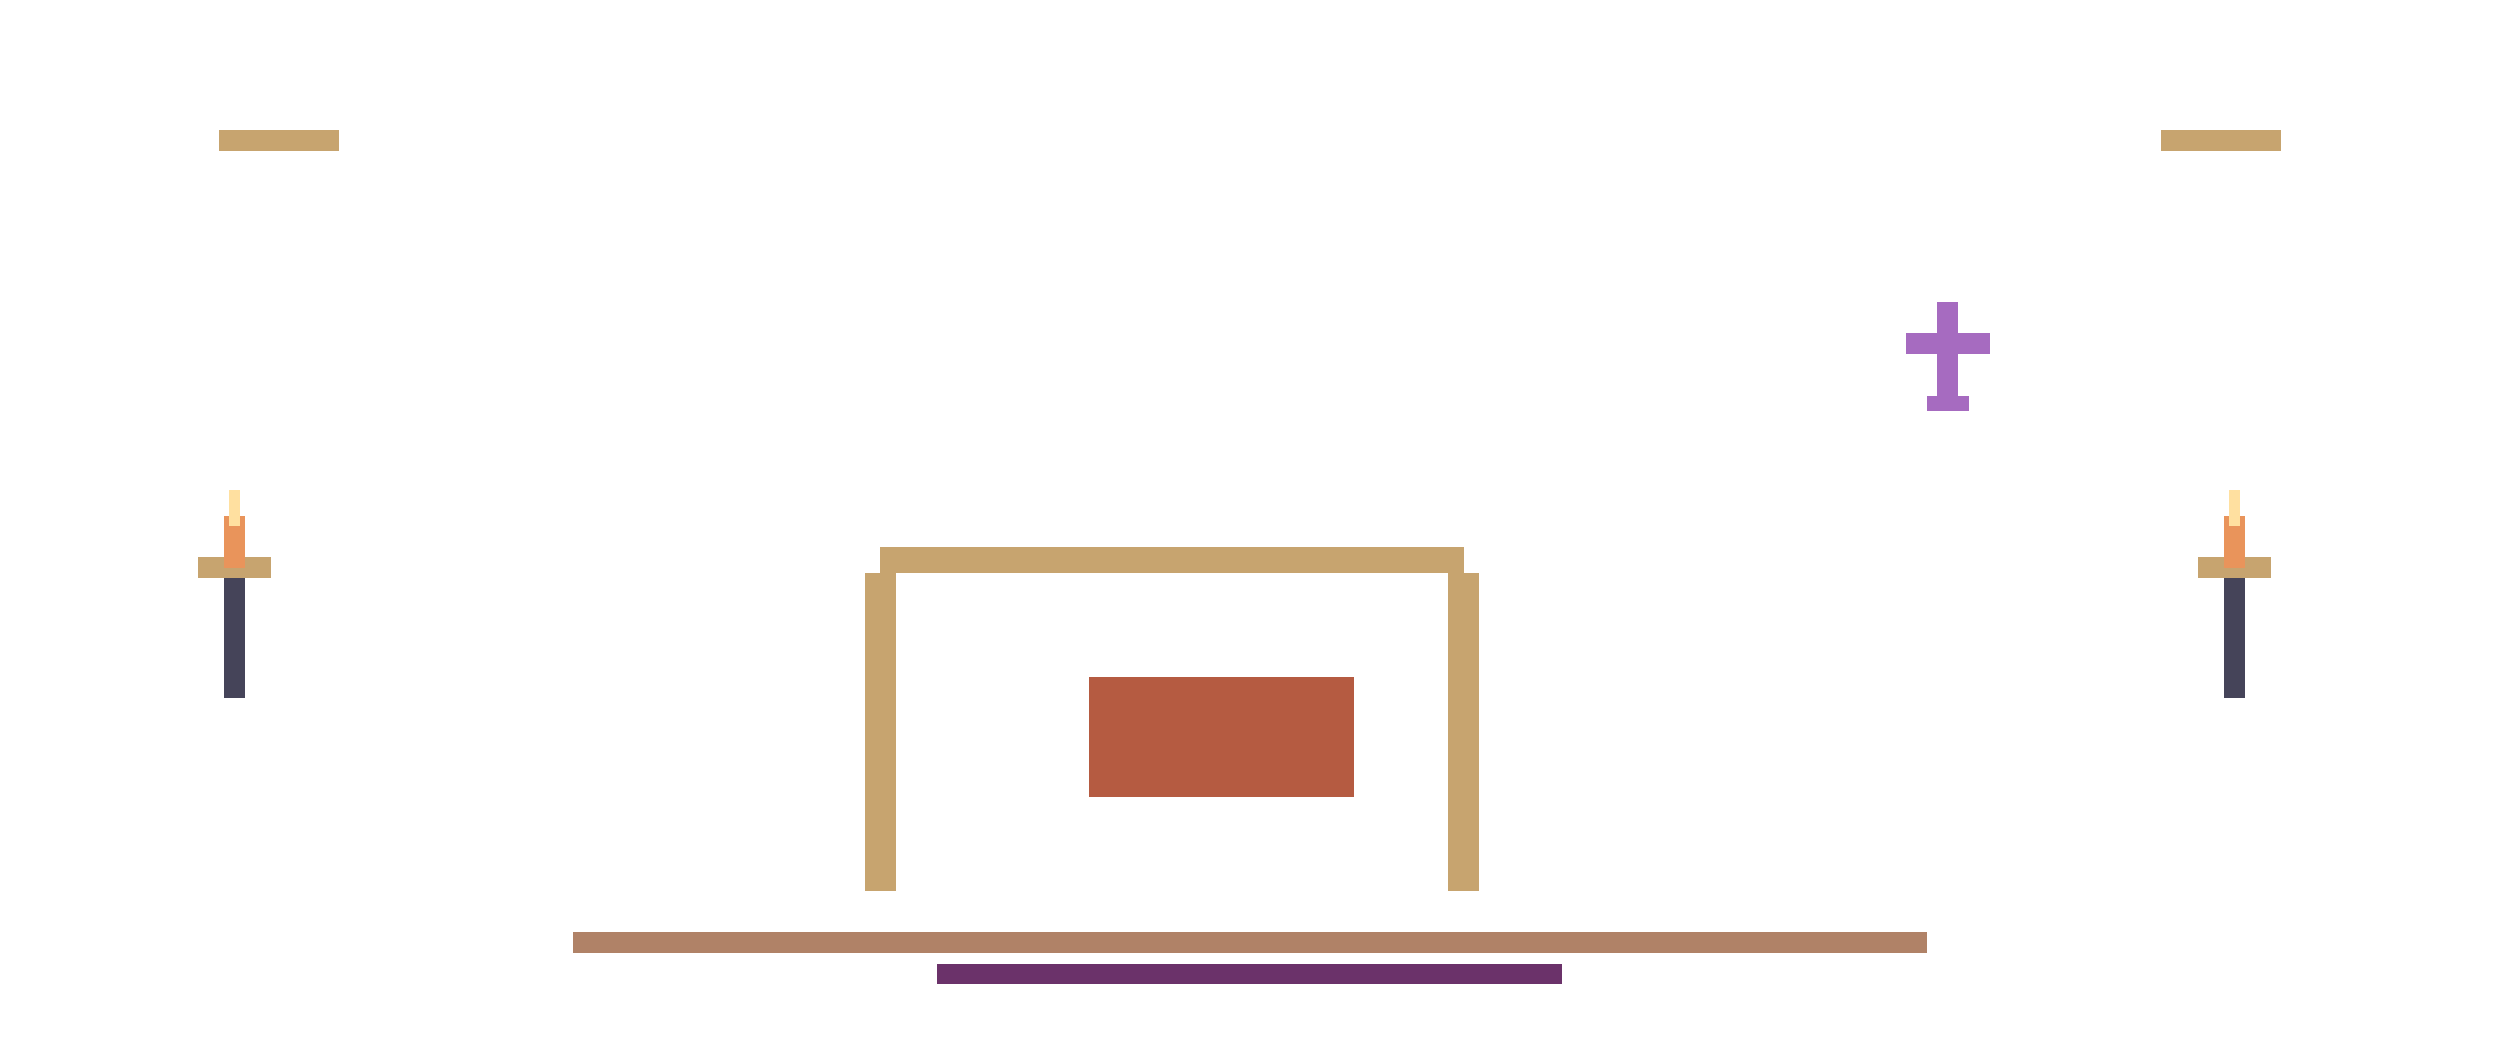
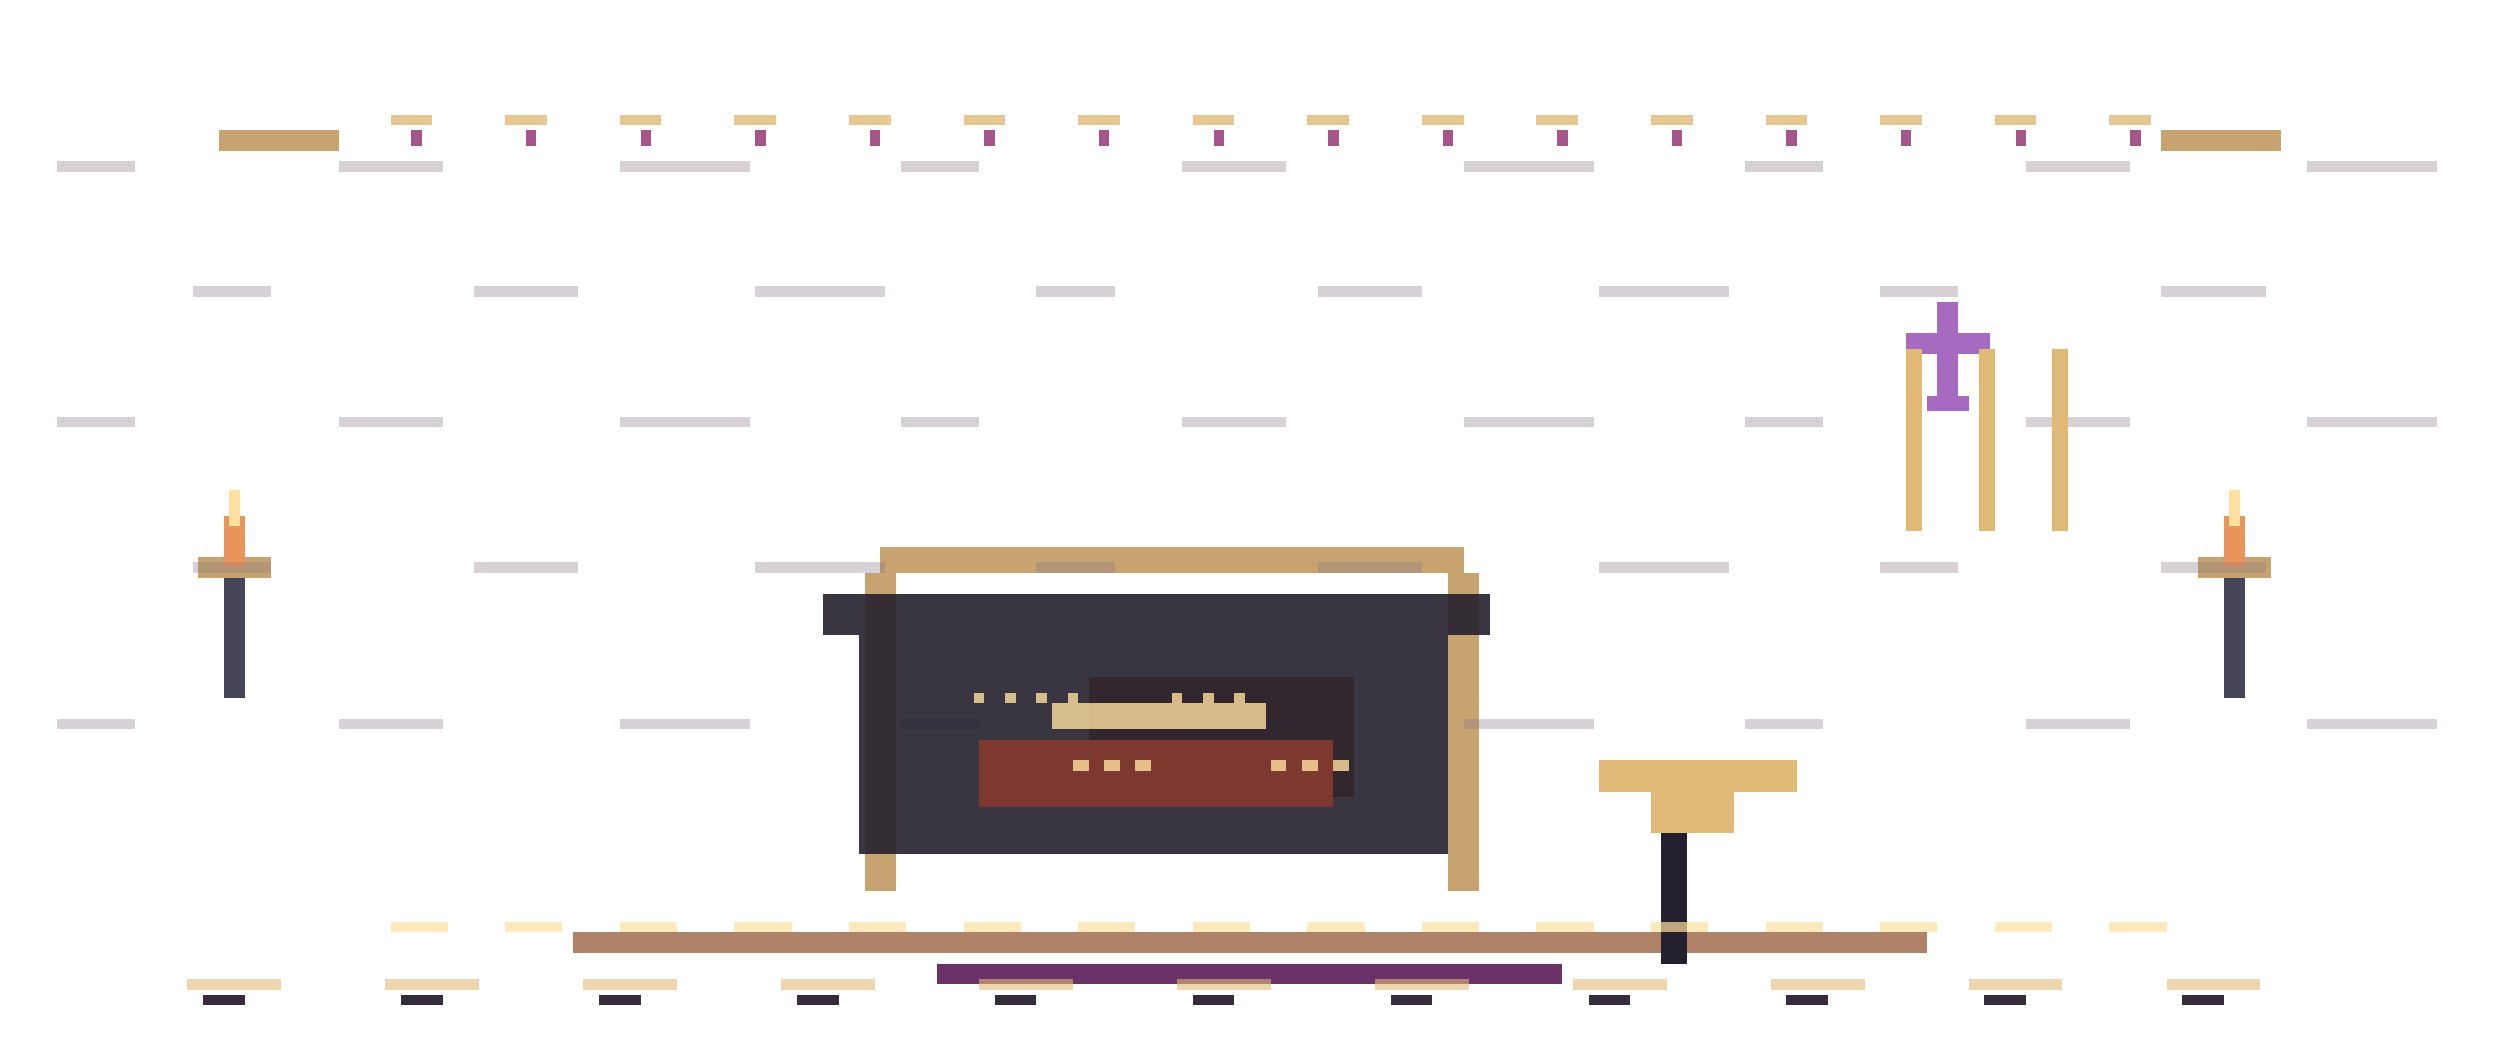
<svg xmlns="http://www.w3.org/2000/svg" viewBox="0 0 480 200" shape-rendering="crispEdges">
  <path d="M42 25h23v4H42zM415 25h23v4h-23z" fill="#c7a46f" />
  <rect x="110" y="179" width="260" height="4" fill="#b08267" />
  <rect x="180" y="185" width="120" height="4" fill="#6b326a" />
  <path d="M169 105h112v5H169zM166 110h6v61h-6zM278 110h6v61h-6z" fill="#c7a46f" />
  <rect x="209" y="130" width="51" height="23" fill="#b55b41" />
  <rect x="372" y="58" width="4" height="18" fill="#a66bc0" />
  <rect x="366" y="64" width="16" height="4" fill="#a66bc0" />
  <rect x="370" y="76" width="8" height="3" fill="#a66bc0" />
  <rect x="43" y="107" width="4" height="27" fill="#454459" />
  <rect x="38" y="107" width="14" height="4" fill="#c7a46f" />
  <rect x="43" y="99" width="4" height="10" fill="#e9945b" />
  <rect x="44" y="94" width="2" height="7" fill="#ffe0a0" />
  <rect x="427" y="107" width="4" height="27" fill="#454459" />
  <rect x="422" y="107" width="14" height="4" fill="#c7a46f" />
  <rect x="427" y="99" width="4" height="10" fill="#e9945b" />
  <rect x="428" y="94" width="2" height="7" fill="#ffe0a0" />
+   <rect x="11" y="31" width="15" height="2" fill="#8b7583" opacity=".34" />
+   <rect x="65" y="31" width="20" height="2" fill="#8b7583" opacity=".34" />
+   <rect x="119" y="31" width="25" height="2" fill="#8b7583" opacity=".34" />
+   <rect x="173" y="31" width="15" height="2" fill="#8b7583" opacity=".34" />
+   <rect x="227" y="31" width="20" height="2" fill="#8b7583" opacity=".34" />
+   <rect x="281" y="31" width="25" height="2" fill="#8b7583" opacity=".34" />
+   <rect x="335" y="31" width="15" height="2" fill="#8b7583" opacity=".34" />
+   <rect x="389" y="31" width="20" height="2" fill="#8b7583" opacity=".34" />
+   <rect x="443" y="31" width="25" height="2" fill="#8b7583" opacity=".34" />
+   <rect x="37" y="55" width="15" height="2" fill="#8b7583" opacity=".34" />
+   <rect x="91" y="55" width="20" height="2" fill="#8b7583" opacity=".34" />
+   <rect x="145" y="55" width="25" height="2" fill="#8b7583" opacity=".34" />
+   <rect x="199" y="55" width="15" height="2" fill="#8b7583" opacity=".34" />
+   <rect x="253" y="55" width="20" height="2" fill="#8b7583" opacity=".34" />
+   <rect x="307" y="55" width="25" height="2" fill="#8b7583" opacity=".34" />
+   <rect x="361" y="55" width="15" height="2" fill="#8b7583" opacity=".34" />
+   <rect x="415" y="55" width="20" height="2" fill="#8b7583" opacity=".34" />
+   <rect x="11" y="80" width="15" height="2" fill="#8b7583" opacity=".34" />
+   <rect x="65" y="80" width="20" height="2" fill="#8b7583" opacity=".34" />
+   <rect x="119" y="80" width="25" height="2" fill="#8b7583" opacity=".34" />
+   <rect x="173" y="80" width="15" height="2" fill="#8b7583" opacity=".34" />
+   <rect x="227" y="80" width="20" height="2" fill="#8b7583" opacity=".34" />
+   <rect x="281" y="80" width="25" height="2" fill="#8b7583" opacity=".34" />
+   <rect x="335" y="80" width="15" height="2" fill="#8b7583" opacity=".34" />
+   <rect x="389" y="80" width="20" height="2" fill="#8b7583" opacity=".34" />
+   <rect x="443" y="80" width="25" height="2" fill="#8b7583" opacity=".34" />
+   <rect x="37" y="108" width="15" height="2" fill="#8b7583" opacity=".34" />
+   <rect x="91" y="108" width="20" height="2" fill="#8b7583" opacity=".34" />
+   <rect x="145" y="108" width="25" height="2" fill="#8b7583" opacity=".34" />
+   <rect x="199" y="108" width="15" height="2" fill="#8b7583" opacity=".34" />
+   <rect x="253" y="108" width="20" height="2" fill="#8b7583" opacity=".34" />
+   <rect x="307" y="108" width="25" height="2" fill="#8b7583" opacity=".34" />
+   <rect x="361" y="108" width="15" height="2" fill="#8b7583" opacity=".34" />
+   <rect x="415" y="108" width="20" height="2" fill="#8b7583" opacity=".34" />
+   <rect x="11" y="138" width="15" height="2" fill="#8b7583" opacity=".34" />
+   <rect x="65" y="138" width="20" height="2" fill="#8b7583" opacity=".34" />
+   <rect x="119" y="138" width="25" height="2" fill="#8b7583" opacity=".34" />
+   <rect x="173" y="138" width="15" height="2" fill="#8b7583" opacity=".34" />
+   <rect x="227" y="138" width="20" height="2" fill="#8b7583" opacity=".34" />
+   <rect x="281" y="138" width="25" height="2" fill="#8b7583" opacity=".34" />
+   <rect x="335" y="138" width="15" height="2" fill="#8b7583" opacity=".34" />
+   <rect x="389" y="138" width="20" height="2" fill="#8b7583" opacity=".34" />
+   <rect x="443" y="138" width="25" height="2" fill="#8b7583" opacity=".34" />
+   <rect x="36" y="188" width="18" height="2" fill="#e1b976" opacity=".6" />
+   <rect x="39" y="191" width="8" height="2" fill="#372c39" />
+   <rect x="74" y="188" width="18" height="2" fill="#e1b976" opacity=".6" />
+   <rect x="77" y="191" width="8" height="2" fill="#372c39" />
+   <rect x="112" y="188" width="18" height="2" fill="#e1b976" opacity=".6" />
+   <rect x="115" y="191" width="8" height="2" fill="#372c39" />
+   <rect x="150" y="188" width="18" height="2" fill="#e1b976" opacity=".6" />
+   <rect x="153" y="191" width="8" height="2" fill="#372c39" />
+   <rect x="188" y="188" width="18" height="2" fill="#e1b976" opacity=".6" />
+   <rect x="191" y="191" width="8" height="2" fill="#372c39" />
+   <rect x="226" y="188" width="18" height="2" fill="#e1b976" opacity=".6" />
+   <rect x="229" y="191" width="8" height="2" fill="#372c39" />
+   <rect x="264" y="188" width="18" height="2" fill="#e1b976" opacity=".6" />
+   <rect x="267" y="191" width="8" height="2" fill="#372c39" />
+   <rect x="302" y="188" width="18" height="2" fill="#e1b976" opacity=".6" />
+   <rect x="305" y="191" width="8" height="2" fill="#372c39" />
+   <rect x="340" y="188" width="18" height="2" fill="#e1b976" opacity=".6" />
+   <rect x="343" y="191" width="8" height="2" fill="#372c39" />
+   <rect x="378" y="188" width="18" height="2" fill="#e1b976" opacity=".6" />
+   <rect x="381" y="191" width="8" height="2" fill="#372c39" />
+   <rect x="416" y="188" width="18" height="2" fill="#e1b976" opacity=".6" />
+   <rect x="419" y="191" width="8" height="2" fill="#372c39" />
+   <path d="M158 114h128v8H158zM165 122h113v42H165z" fill="#24202d" opacity=".9" />
+   <rect x="188" y="142" width="68" height="13" fill="#7d382f" />
+   <rect x="202" y="135" width="41" height="5" fill="#ffe0a0" opacity=".8" />
+   <path d="M307 146h38v6h-12v8h-16v-8h-10z" fill="#e1b976" />
+   <rect x="319" y="160" width="5" height="25" fill="#24202d" />
+   <rect x="187" y="133" width="2" height="2" fill="#ffe0a0" opacity=".8" />
+   <rect x="206" y="146" width="3" height="2" fill="#ffe0a0" opacity=".8" />
+   <rect x="225" y="133" width="2" height="2" fill="#ffe0a0" opacity=".8" />
+   <rect x="244" y="146" width="3" height="2" fill="#ffe0a0" opacity=".8" />
+   <rect x="193" y="133" width="2" height="2" fill="#ffe0a0" opacity=".8" />
+   <rect x="212" y="146" width="3" height="2" fill="#ffe0a0" opacity=".8" />
+   <rect x="231" y="133" width="2" height="2" fill="#ffe0a0" opacity=".8" />
+   <rect x="250" y="146" width="3" height="2" fill="#ffe0a0" opacity=".8" />
+   <rect x="199" y="133" width="2" height="2" fill="#ffe0a0" opacity=".8" />
+   <rect x="218" y="146" width="3" height="2" fill="#ffe0a0" opacity=".8" />
+   <rect x="237" y="133" width="2" height="2" fill="#ffe0a0" opacity=".8" />
+   <rect x="256" y="146" width="3" height="2" fill="#ffe0a0" opacity=".8" />
+   <rect x="205" y="133" width="2" height="2" fill="#ffe0a0" opacity=".8" />
+   <path d="M366 67v35h3V67z" fill="#e1b976" />
+   <path d="M380 67v35h3V67z" fill="#e1b976" />
+   <path d="M394 67v35h3V67z" fill="#e1b976" />
+   <rect x="75" y="22" width="8" height="2" fill="#e1b976" opacity=".8" />
+   <rect x="79" y="25" width="2" height="3" fill="#a6558a" />
+   <rect x="75" y="177" width="11" height="2" fill="#ffe0a0" opacity=".7" />
+   <rect x="97" y="22" width="8" height="2" fill="#e1b976" opacity=".8" />
+   <rect x="101" y="25" width="2" height="3" fill="#a6558a" />
+   <rect x="97" y="177" width="11" height="2" fill="#ffe0a0" opacity=".7" />
+   <rect x="119" y="22" width="8" height="2" fill="#e1b976" opacity=".8" />
+   <rect x="123" y="25" width="2" height="3" fill="#a6558a" />
+   <rect x="119" y="177" width="11" height="2" fill="#ffe0a0" opacity=".7" />
+   <rect x="141" y="22" width="8" height="2" fill="#e1b976" opacity=".8" />
+   <rect x="145" y="25" width="2" height="3" fill="#a6558a" />
+   <rect x="141" y="177" width="11" height="2" fill="#ffe0a0" opacity=".7" />
+   <rect x="163" y="22" width="8" height="2" fill="#e1b976" opacity=".8" />
+   <rect x="167" y="25" width="2" height="3" fill="#a6558a" />
+   <rect x="163" y="177" width="11" height="2" fill="#ffe0a0" opacity=".7" />
+   <rect x="185" y="22" width="8" height="2" fill="#e1b976" opacity=".8" />
+   <rect x="189" y="25" width="2" height="3" fill="#a6558a" />
+   <rect x="185" y="177" width="11" height="2" fill="#ffe0a0" opacity=".7" />
+   <rect x="207" y="22" width="8" height="2" fill="#e1b976" opacity=".8" />
+   <rect x="211" y="25" width="2" height="3" fill="#a6558a" />
+   <rect x="207" y="177" width="11" height="2" fill="#ffe0a0" opacity=".7" />
+   <rect x="229" y="22" width="8" height="2" fill="#e1b976" opacity=".8" />
+   <rect x="233" y="25" width="2" height="3" fill="#a6558a" />
+   <rect x="229" y="177" width="11" height="2" fill="#ffe0a0" opacity=".7" />
+   <rect x="251" y="22" width="8" height="2" fill="#e1b976" opacity=".8" />
+   <rect x="255" y="25" width="2" height="3" fill="#a6558a" />
+   <rect x="251" y="177" width="11" height="2" fill="#ffe0a0" opacity=".7" />
+   <rect x="273" y="22" width="8" height="2" fill="#e1b976" opacity=".8" />
+   <rect x="277" y="25" width="2" height="3" fill="#a6558a" />
+   <rect x="273" y="177" width="11" height="2" fill="#ffe0a0" opacity=".7" />
+   <rect x="295" y="22" width="8" height="2" fill="#e1b976" opacity=".8" />
+   <rect x="299" y="25" width="2" height="3" fill="#a6558a" />
+   <rect x="295" y="177" width="11" height="2" fill="#ffe0a0" opacity=".7" />
+   <rect x="317" y="22" width="8" height="2" fill="#e1b976" opacity=".8" />
+   <rect x="321" y="25" width="2" height="3" fill="#a6558a" />
+   <rect x="317" y="177" width="11" height="2" fill="#ffe0a0" opacity=".7" />
+   <rect x="339" y="22" width="8" height="2" fill="#e1b976" opacity=".8" />
+   <rect x="343" y="25" width="2" height="3" fill="#a6558a" />
+   <rect x="339" y="177" width="11" height="2" fill="#ffe0a0" opacity=".7" />
+   <rect x="361" y="22" width="8" height="2" fill="#e1b976" opacity=".8" />
+   <rect x="365" y="25" width="2" height="3" fill="#a6558a" />
+   <rect x="361" y="177" width="11" height="2" fill="#ffe0a0" opacity=".7" />
+   <rect x="383" y="22" width="8" height="2" fill="#e1b976" opacity=".8" />
+   <rect x="387" y="25" width="2" height="3" fill="#a6558a" />
+   <rect x="383" y="177" width="11" height="2" fill="#ffe0a0" opacity=".7" />
+   <rect x="405" y="22" width="8" height="2" fill="#e1b976" opacity=".8" />
+   <rect x="409" y="25" width="2" height="3" fill="#a6558a" />
+   <rect x="405" y="177" width="11" height="2" fill="#ffe0a0" opacity=".7" />
</svg>
